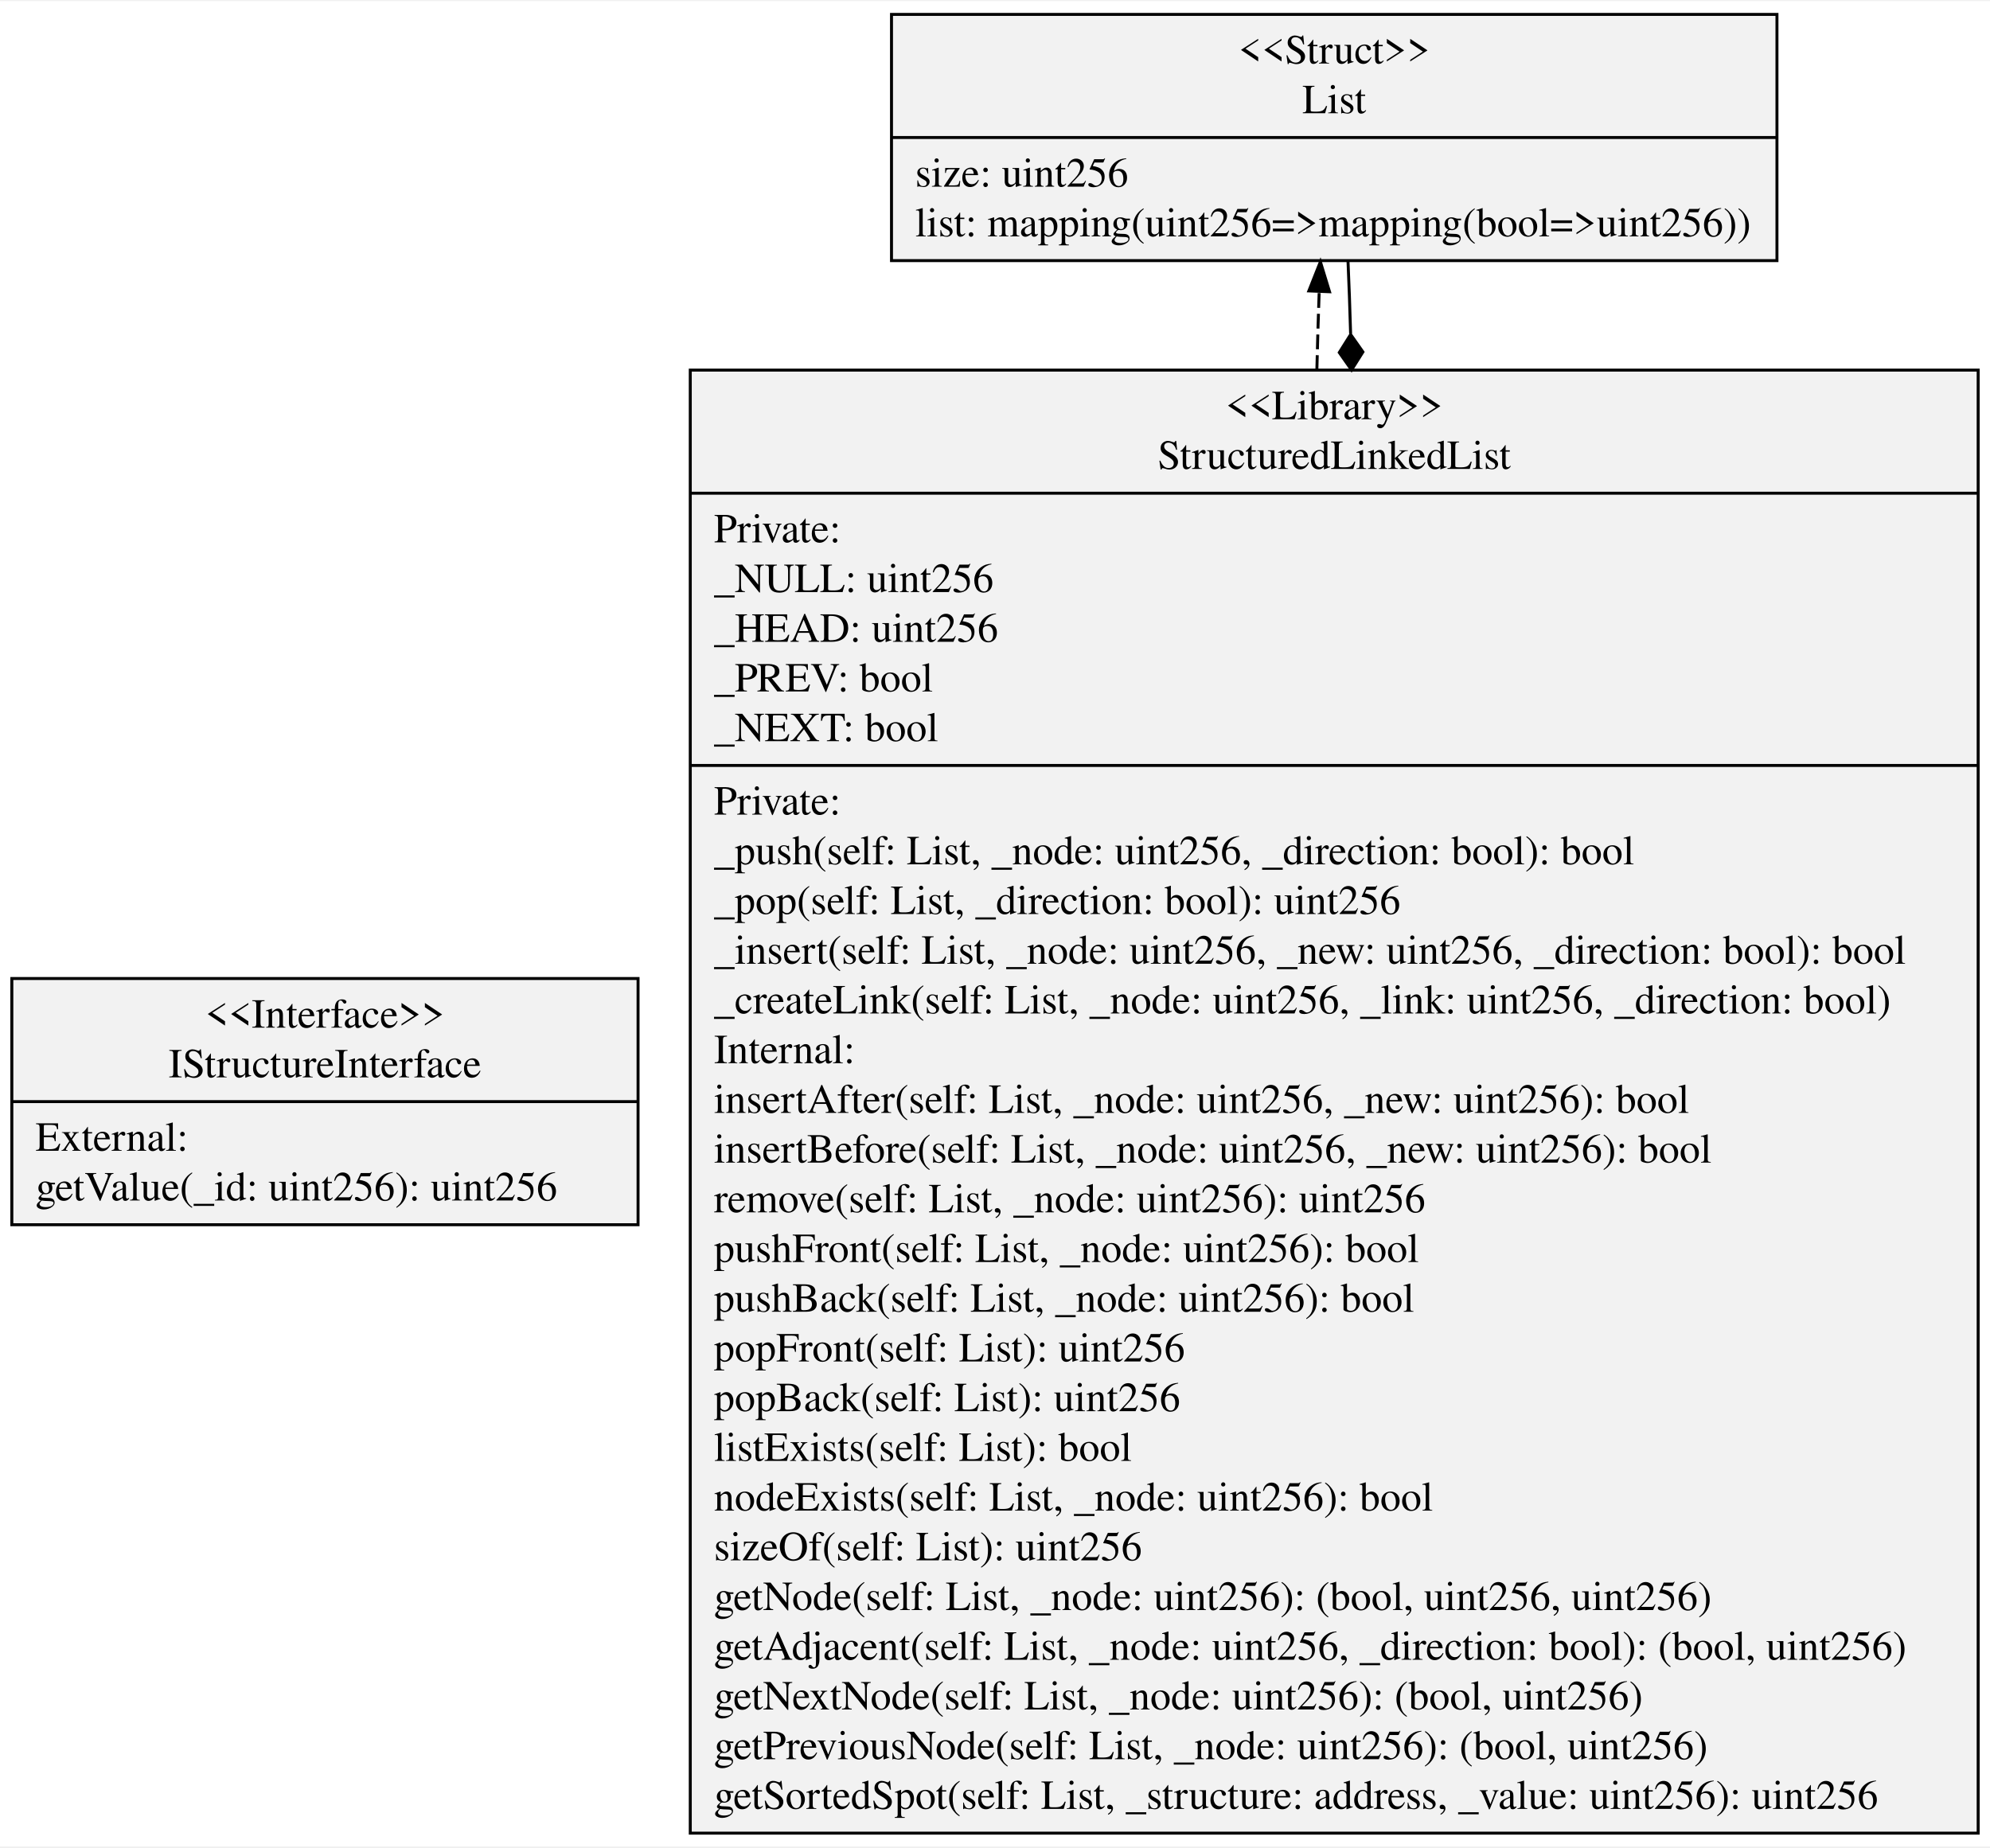
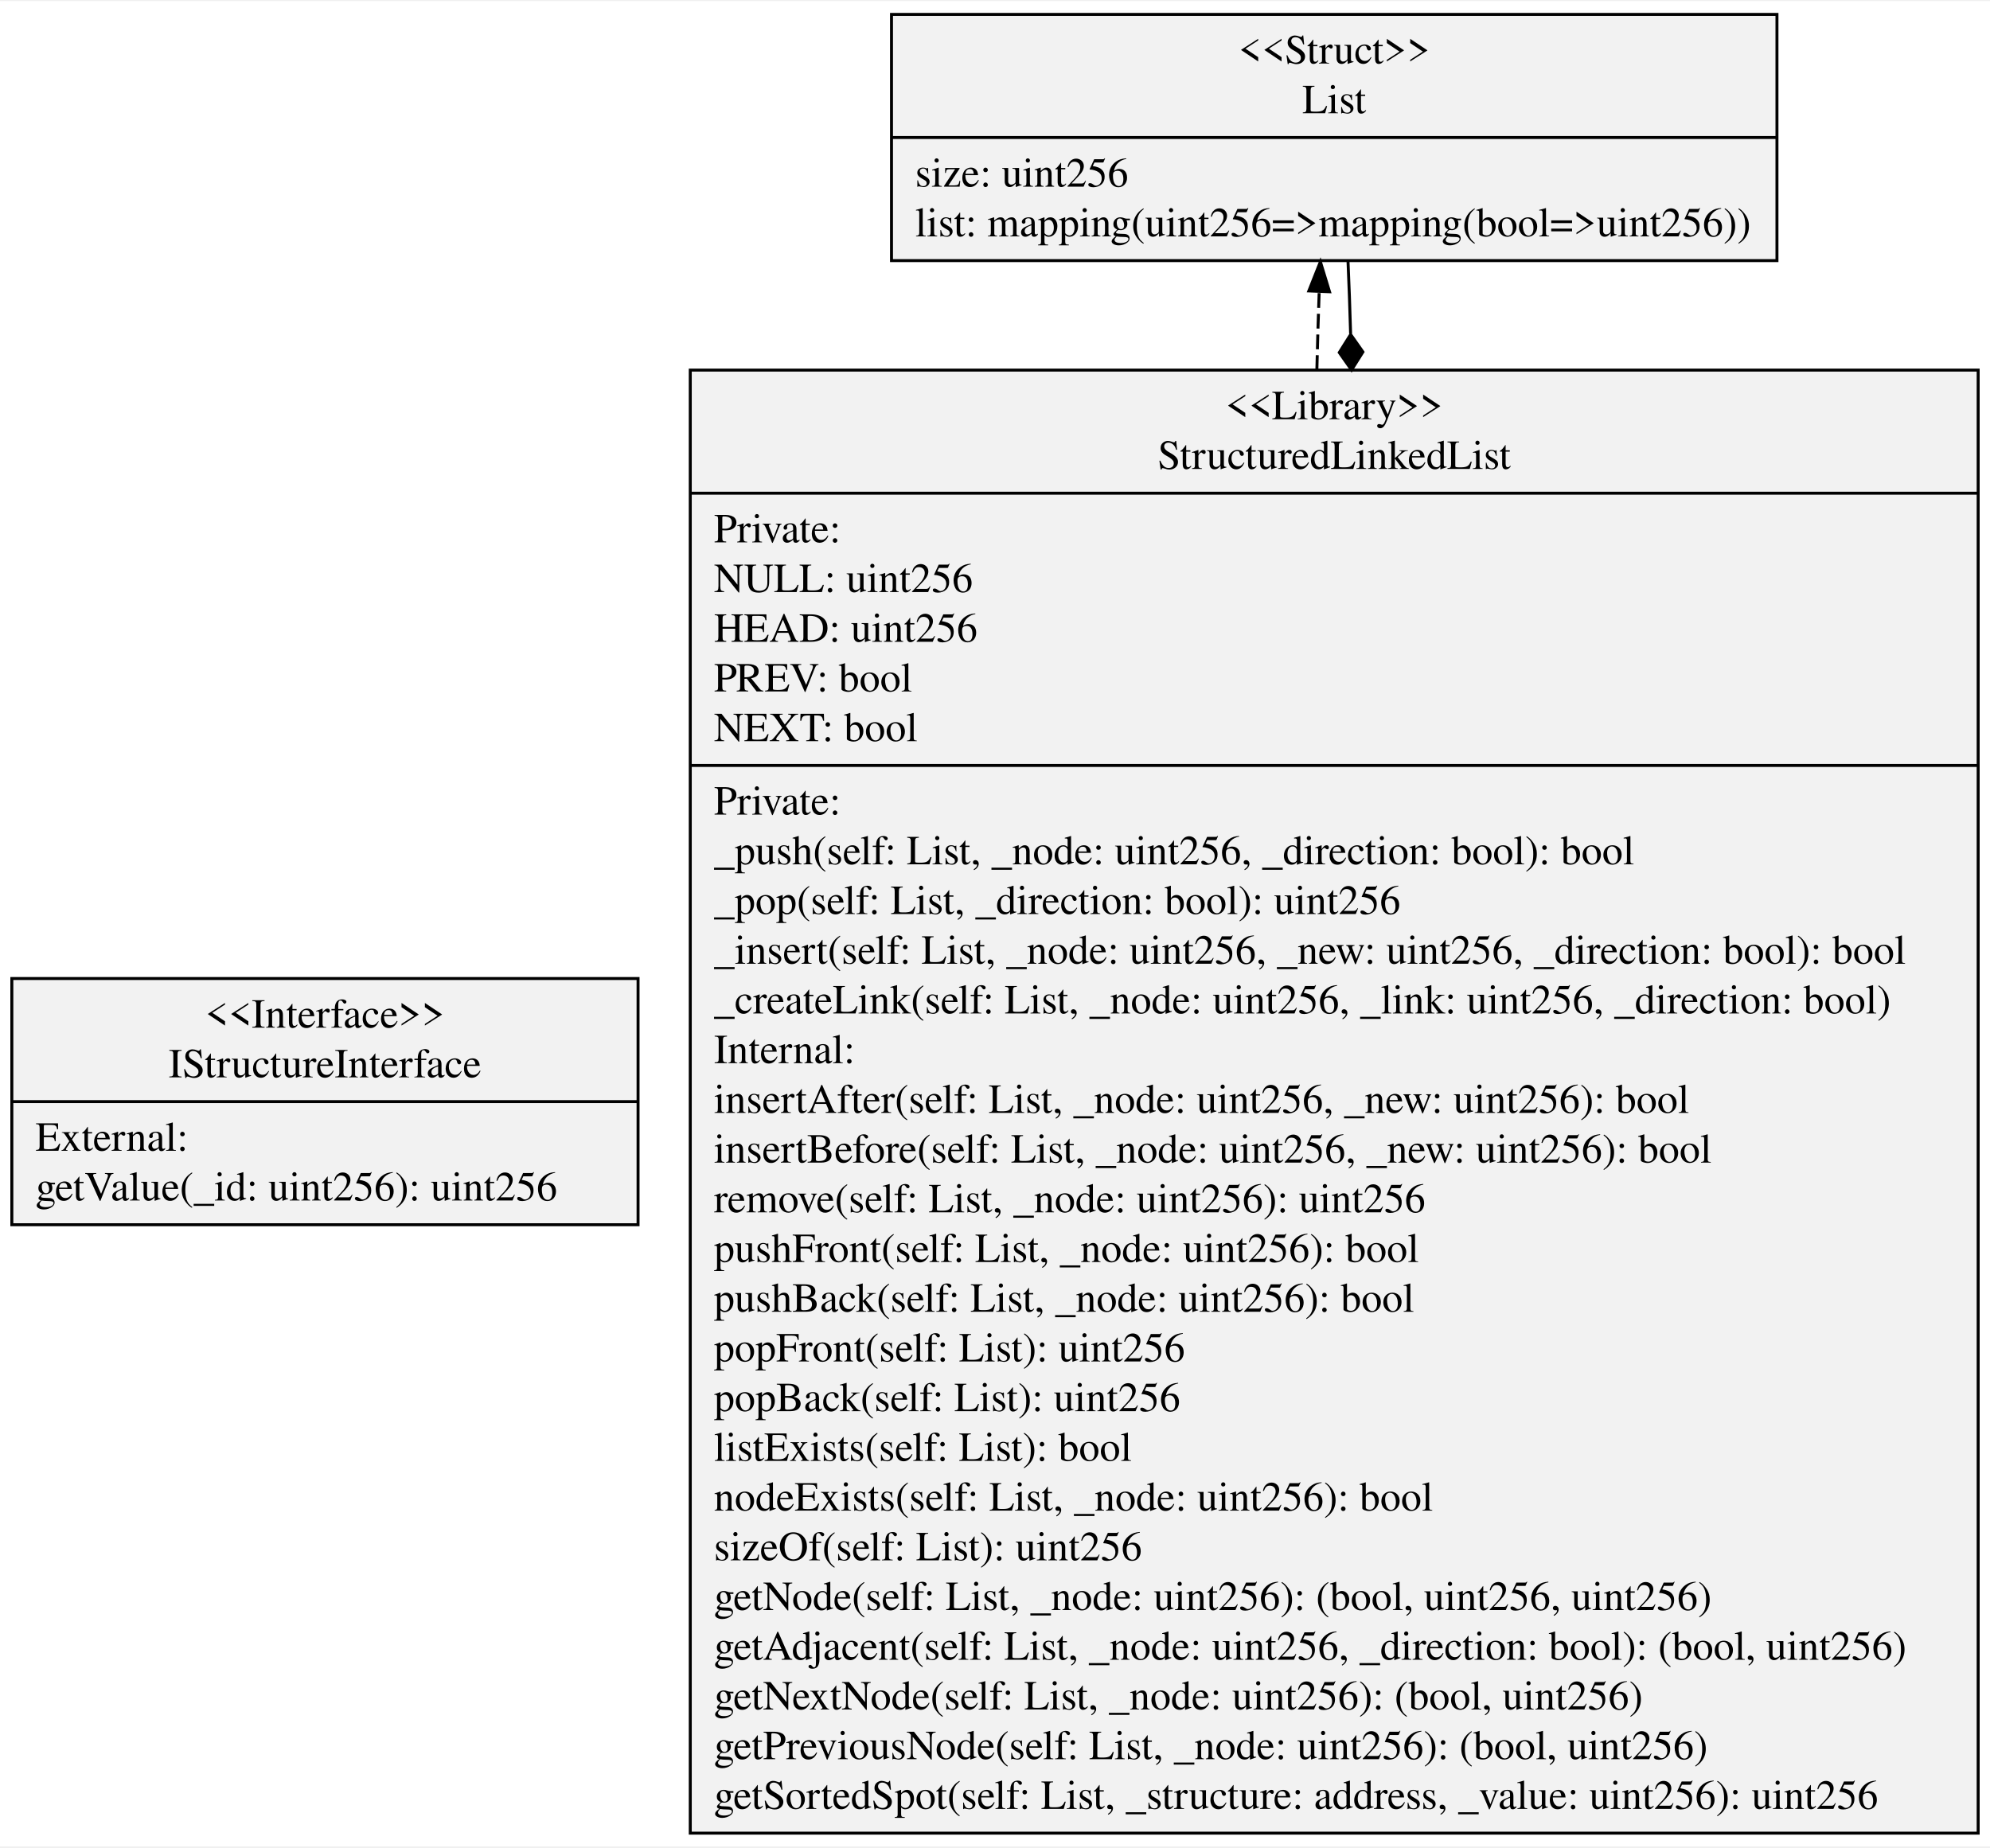
<svg xmlns="http://www.w3.org/2000/svg" width="672pt" height="624pt" viewBox="0.00 0.00 672.36 623.60">
  <g id="graph0" class="graph" transform="scale(1 1) rotate(0) translate(4 619.6)">
    <polygon fill="white" stroke="transparent" points="-4,4 -4,-619.6 668.36,-619.6 668.36,4 -4,4" />
    <g id="node1" class="node">
      <polygon fill="#f2f2f2" stroke="black" points="0,-206.1 0,-289.3 211.58,-289.3 211.58,-206.1 0,-206.1" />
      <text text-anchor="middle" x="105.79" y="-272.7" font-family="Times,serif" font-size="14.00">&lt;&lt;Interface&gt;&gt;</text>
      <text text-anchor="middle" x="105.79" y="-255.9" font-family="Times,serif" font-size="14.00">IStructureInterface</text>
      <polyline fill="none" stroke="black" points="0,-247.7 211.58,-247.7 " />
      <text text-anchor="start" x="8" y="-231.1" font-family="Times,serif" font-size="14.00">External:</text>
      <text text-anchor="start" x="8" y="-214.3" font-family="Times,serif" font-size="14.00">     getValue(_id: uint256): uint256</text>
    </g>
    <g id="node2" class="node">
      <polygon fill="#f2f2f2" stroke="black" points="229.22,-0.5 229.22,-494.9 664.36,-494.9 664.36,-0.5 229.22,-0.5" />
      <text text-anchor="middle" x="446.79" y="-478.3" font-family="Times,serif" font-size="14.00">&lt;&lt;Library&gt;&gt;</text>
      <text text-anchor="middle" x="446.79" y="-461.5" font-family="Times,serif" font-size="14.00">StructuredLinkedList</text>
      <polyline fill="none" stroke="black" points="229.22,-453.3 664.36,-453.3 " />
      <text text-anchor="start" x="237.22" y="-436.7" font-family="Times,serif" font-size="14.00">Private:</text>
-       <text text-anchor="start" x="237.22" y="-419.9" font-family="Times,serif" font-size="14.00">   _NULL: uint256</text>
-       <text text-anchor="start" x="237.22" y="-403.1" font-family="Times,serif" font-size="14.00">   _HEAD: uint256</text>
-       <text text-anchor="start" x="237.22" y="-386.3" font-family="Times,serif" font-size="14.00">   _PREV: bool</text>
-       <text text-anchor="start" x="237.22" y="-369.5" font-family="Times,serif" font-size="14.00">   _NEXT: bool</text>
+       <text text-anchor="start" x="237.22" y="-419.9" font-family="Times,serif" font-size="14.00">   NULL: uint256</text>
+       <text text-anchor="start" x="237.22" y="-403.1" font-family="Times,serif" font-size="14.00">   HEAD: uint256</text>
+       <text text-anchor="start" x="237.22" y="-386.3" font-family="Times,serif" font-size="14.00">   PREV: bool</text>
+       <text text-anchor="start" x="237.22" y="-369.5" font-family="Times,serif" font-size="14.00">   NEXT: bool</text>
      <polyline fill="none" stroke="black" points="229.22,-361.3 664.36,-361.3 " />
      <text text-anchor="start" x="237.22" y="-344.7" font-family="Times,serif" font-size="14.00">Private:</text>
      <text text-anchor="start" x="237.22" y="-327.9" font-family="Times,serif" font-size="14.00">    _push(self: List, _node: uint256, _direction: bool): bool</text>
      <text text-anchor="start" x="237.22" y="-311.1" font-family="Times,serif" font-size="14.00">    _pop(self: List, _direction: bool): uint256</text>
      <text text-anchor="start" x="237.22" y="-294.3" font-family="Times,serif" font-size="14.00">    _insert(self: List, _node: uint256, _new: uint256, _direction: bool): bool</text>
      <text text-anchor="start" x="237.22" y="-277.5" font-family="Times,serif" font-size="14.00">    _createLink(self: List, _node: uint256, _link: uint256, _direction: bool)</text>
      <text text-anchor="start" x="237.22" y="-260.7" font-family="Times,serif" font-size="14.00">Internal:</text>
      <text text-anchor="start" x="237.22" y="-243.9" font-family="Times,serif" font-size="14.00">    insertAfter(self: List, _node: uint256, _new: uint256): bool</text>
      <text text-anchor="start" x="237.22" y="-227.1" font-family="Times,serif" font-size="14.00">    insertBefore(self: List, _node: uint256, _new: uint256): bool</text>
      <text text-anchor="start" x="237.22" y="-210.3" font-family="Times,serif" font-size="14.00">    remove(self: List, _node: uint256): uint256</text>
      <text text-anchor="start" x="237.22" y="-193.5" font-family="Times,serif" font-size="14.00">    pushFront(self: List, _node: uint256): bool</text>
      <text text-anchor="start" x="237.22" y="-176.7" font-family="Times,serif" font-size="14.00">    pushBack(self: List, _node: uint256): bool</text>
      <text text-anchor="start" x="237.22" y="-159.9" font-family="Times,serif" font-size="14.00">    popFront(self: List): uint256</text>
      <text text-anchor="start" x="237.22" y="-143.1" font-family="Times,serif" font-size="14.00">    popBack(self: List): uint256</text>
      <text text-anchor="start" x="237.22" y="-126.3" font-family="Times,serif" font-size="14.00">    listExists(self: List): bool</text>
      <text text-anchor="start" x="237.22" y="-109.5" font-family="Times,serif" font-size="14.00">    nodeExists(self: List, _node: uint256): bool</text>
      <text text-anchor="start" x="237.22" y="-92.7" font-family="Times,serif" font-size="14.00">    sizeOf(self: List): uint256</text>
      <text text-anchor="start" x="237.22" y="-75.9" font-family="Times,serif" font-size="14.00">    getNode(self: List, _node: uint256): (bool, uint256, uint256)</text>
      <text text-anchor="start" x="237.22" y="-59.1" font-family="Times,serif" font-size="14.00">    getAdjacent(self: List, _node: uint256, _direction: bool): (bool, uint256)</text>
      <text text-anchor="start" x="237.22" y="-42.3" font-family="Times,serif" font-size="14.00">    getNextNode(self: List, _node: uint256): (bool, uint256)</text>
      <text text-anchor="start" x="237.22" y="-25.5" font-family="Times,serif" font-size="14.00">    getPreviousNode(self: List, _node: uint256): (bool, uint256)</text>
      <text text-anchor="start" x="237.22" y="-8.7" font-family="Times,serif" font-size="14.00">    getSortedSpot(self: List, _structure: address, _value: uint256): uint256</text>
    </g>
    <g id="node3" class="node">
      <polygon fill="#f2f2f2" stroke="black" points="297.21,-531.9 297.21,-615.1 596.38,-615.1 596.38,-531.9 297.21,-531.9" />
      <text text-anchor="middle" x="446.79" y="-598.5" font-family="Times,serif" font-size="14.00">&lt;&lt;Struct&gt;&gt;</text>
      <text text-anchor="middle" x="446.79" y="-581.7" font-family="Times,serif" font-size="14.00">List</text>
      <polyline fill="none" stroke="black" points="297.21,-573.5 596.38,-573.5 " />
      <text text-anchor="start" x="305.21" y="-556.9" font-family="Times,serif" font-size="14.00">size: uint256</text>
      <text text-anchor="start" x="305.21" y="-540.1" font-family="Times,serif" font-size="14.00">list: mapping(uint256=&gt;mapping(bool=&gt;uint256))</text>
    </g>
    <g id="edge2" class="edge">
      <path fill="none" stroke="black" stroke-dasharray="5,2" d="M440.93,-494.94C441.15,-504.3 441.41,-513.13 441.71,-521.26" />
      <polygon fill="black" stroke="black" points="438.22,-521.66 442.12,-531.51 445.21,-521.38 438.22,-521.66" />
    </g>
    <g id="edge1" class="edge">
      <path fill="none" stroke="black" d="M451.46,-531.51C451.79,-524.13 452.08,-515.97 452.33,-507.22" />
      <polygon fill="black" stroke="black" points="452.34,-506.94 448.5,-500.84 452.65,-494.94 456.49,-501.04 452.34,-506.94" />
    </g>
  </g>
</svg>
